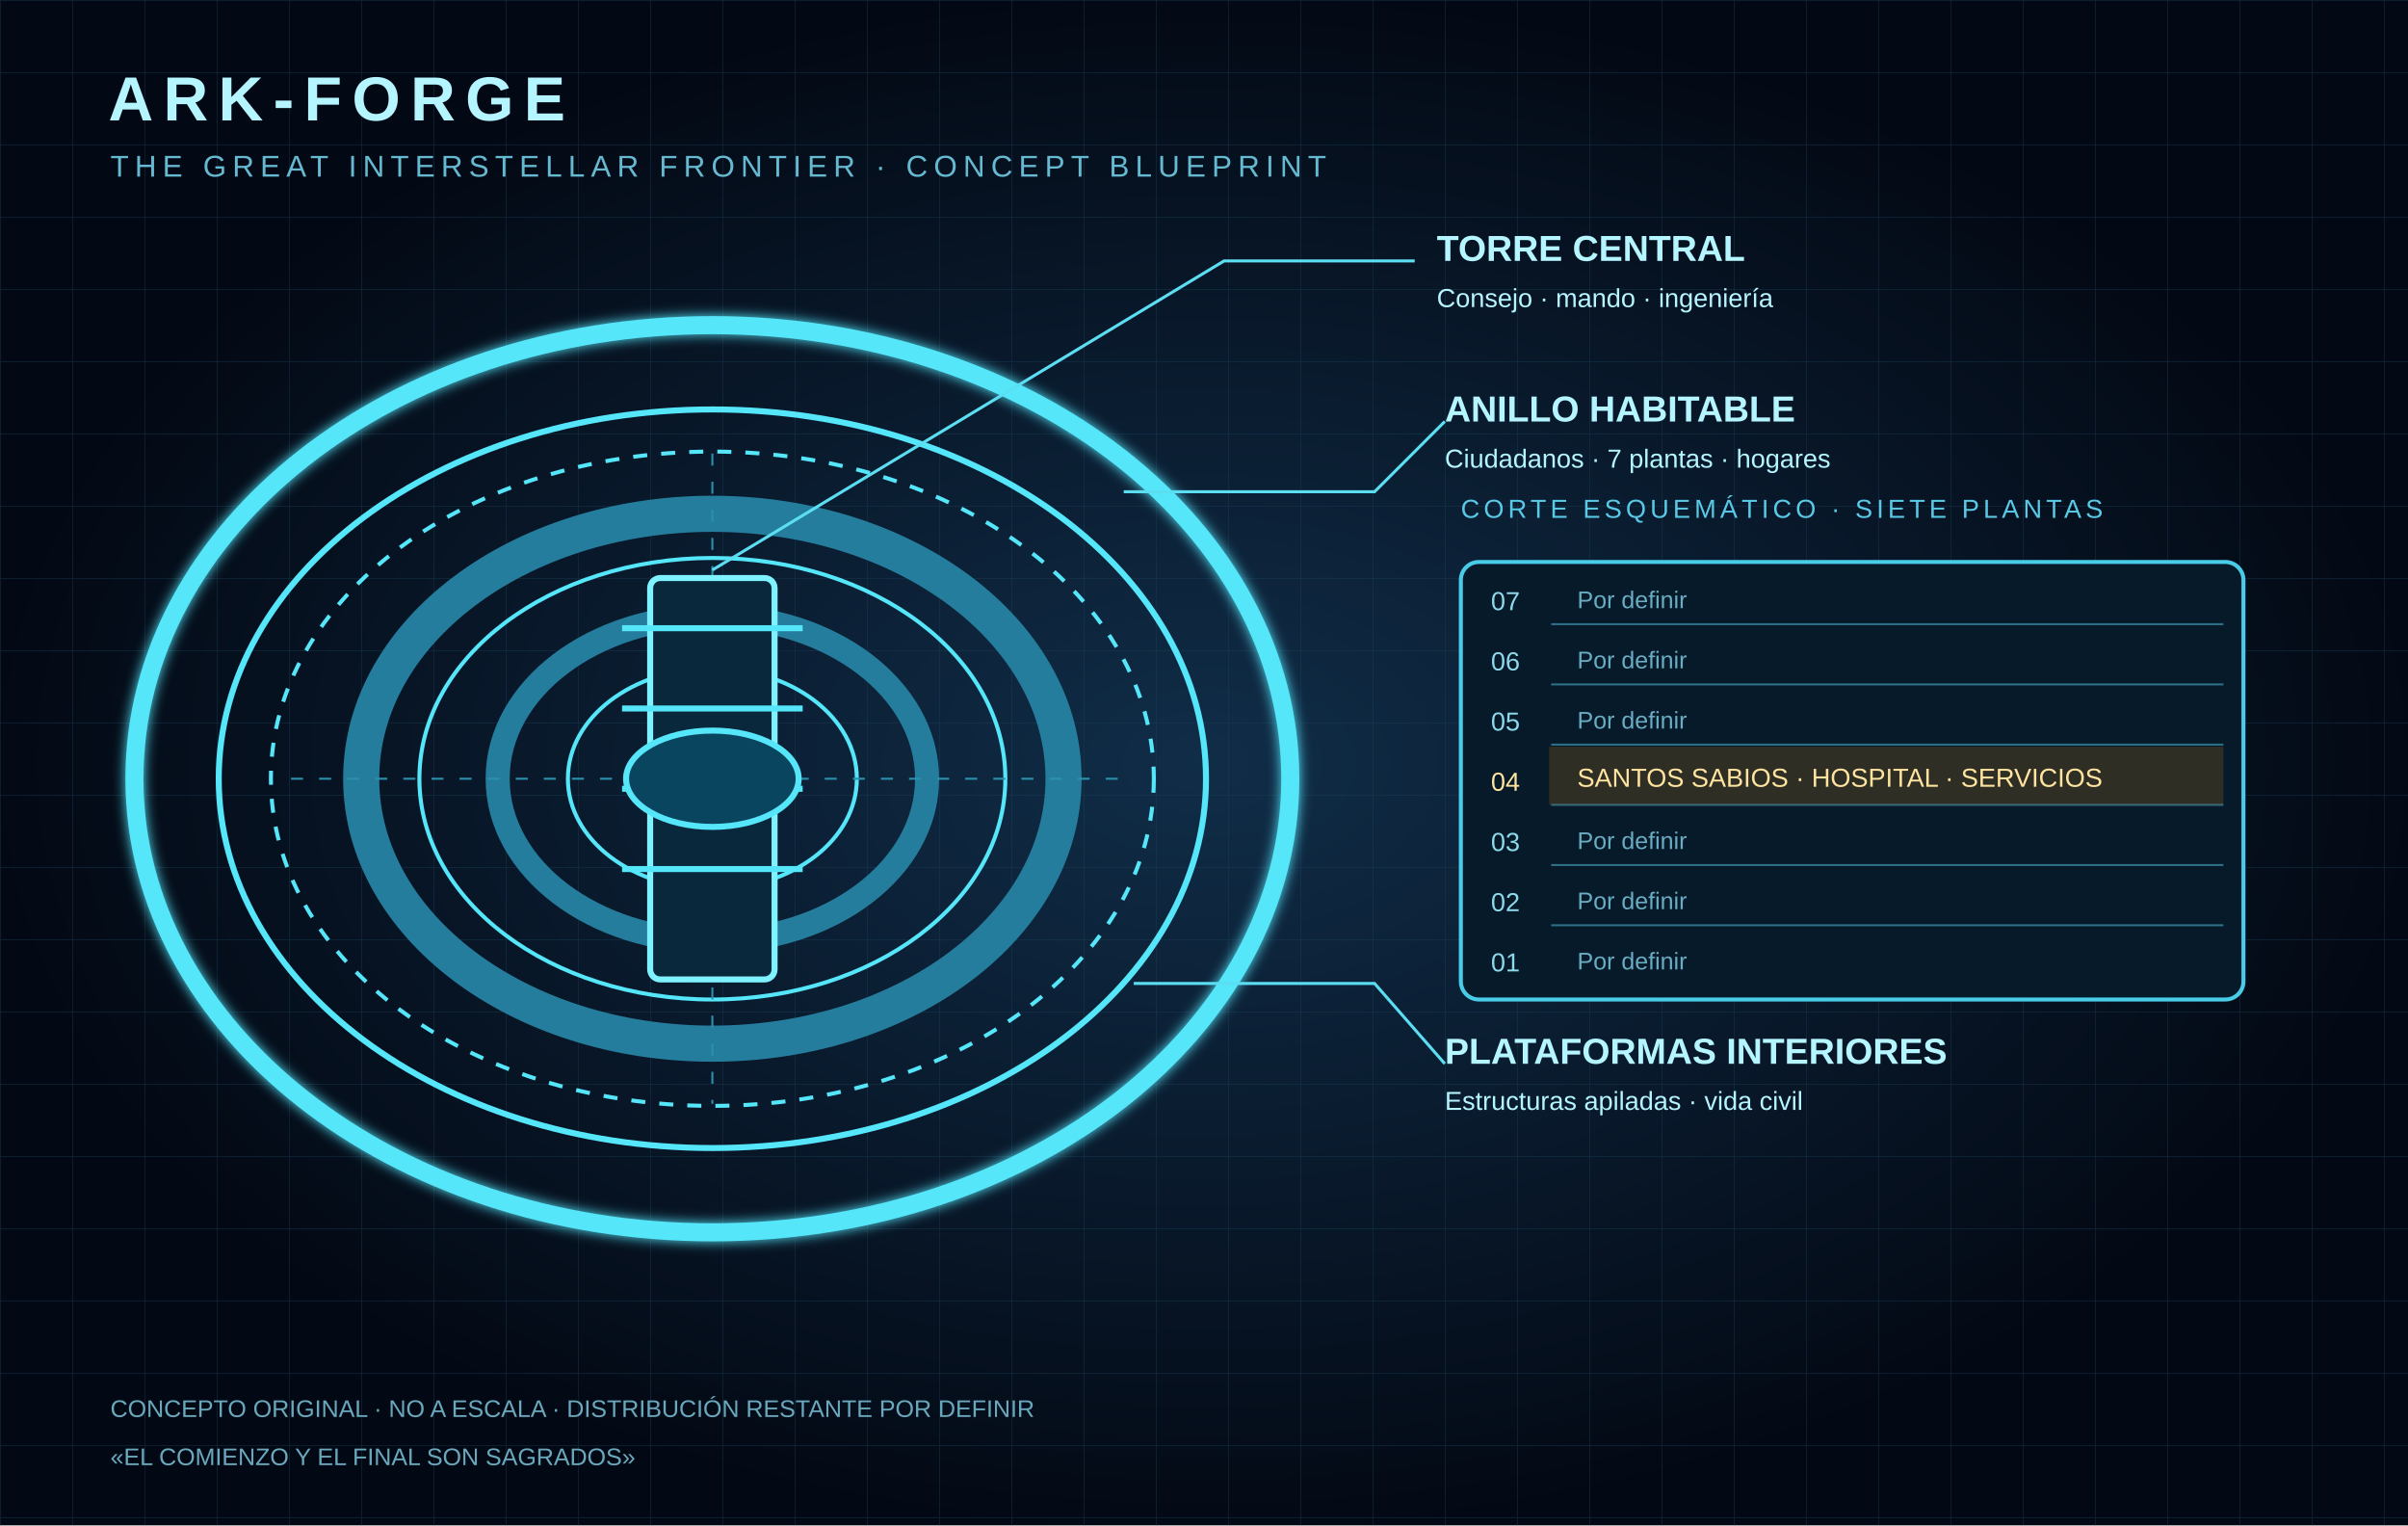
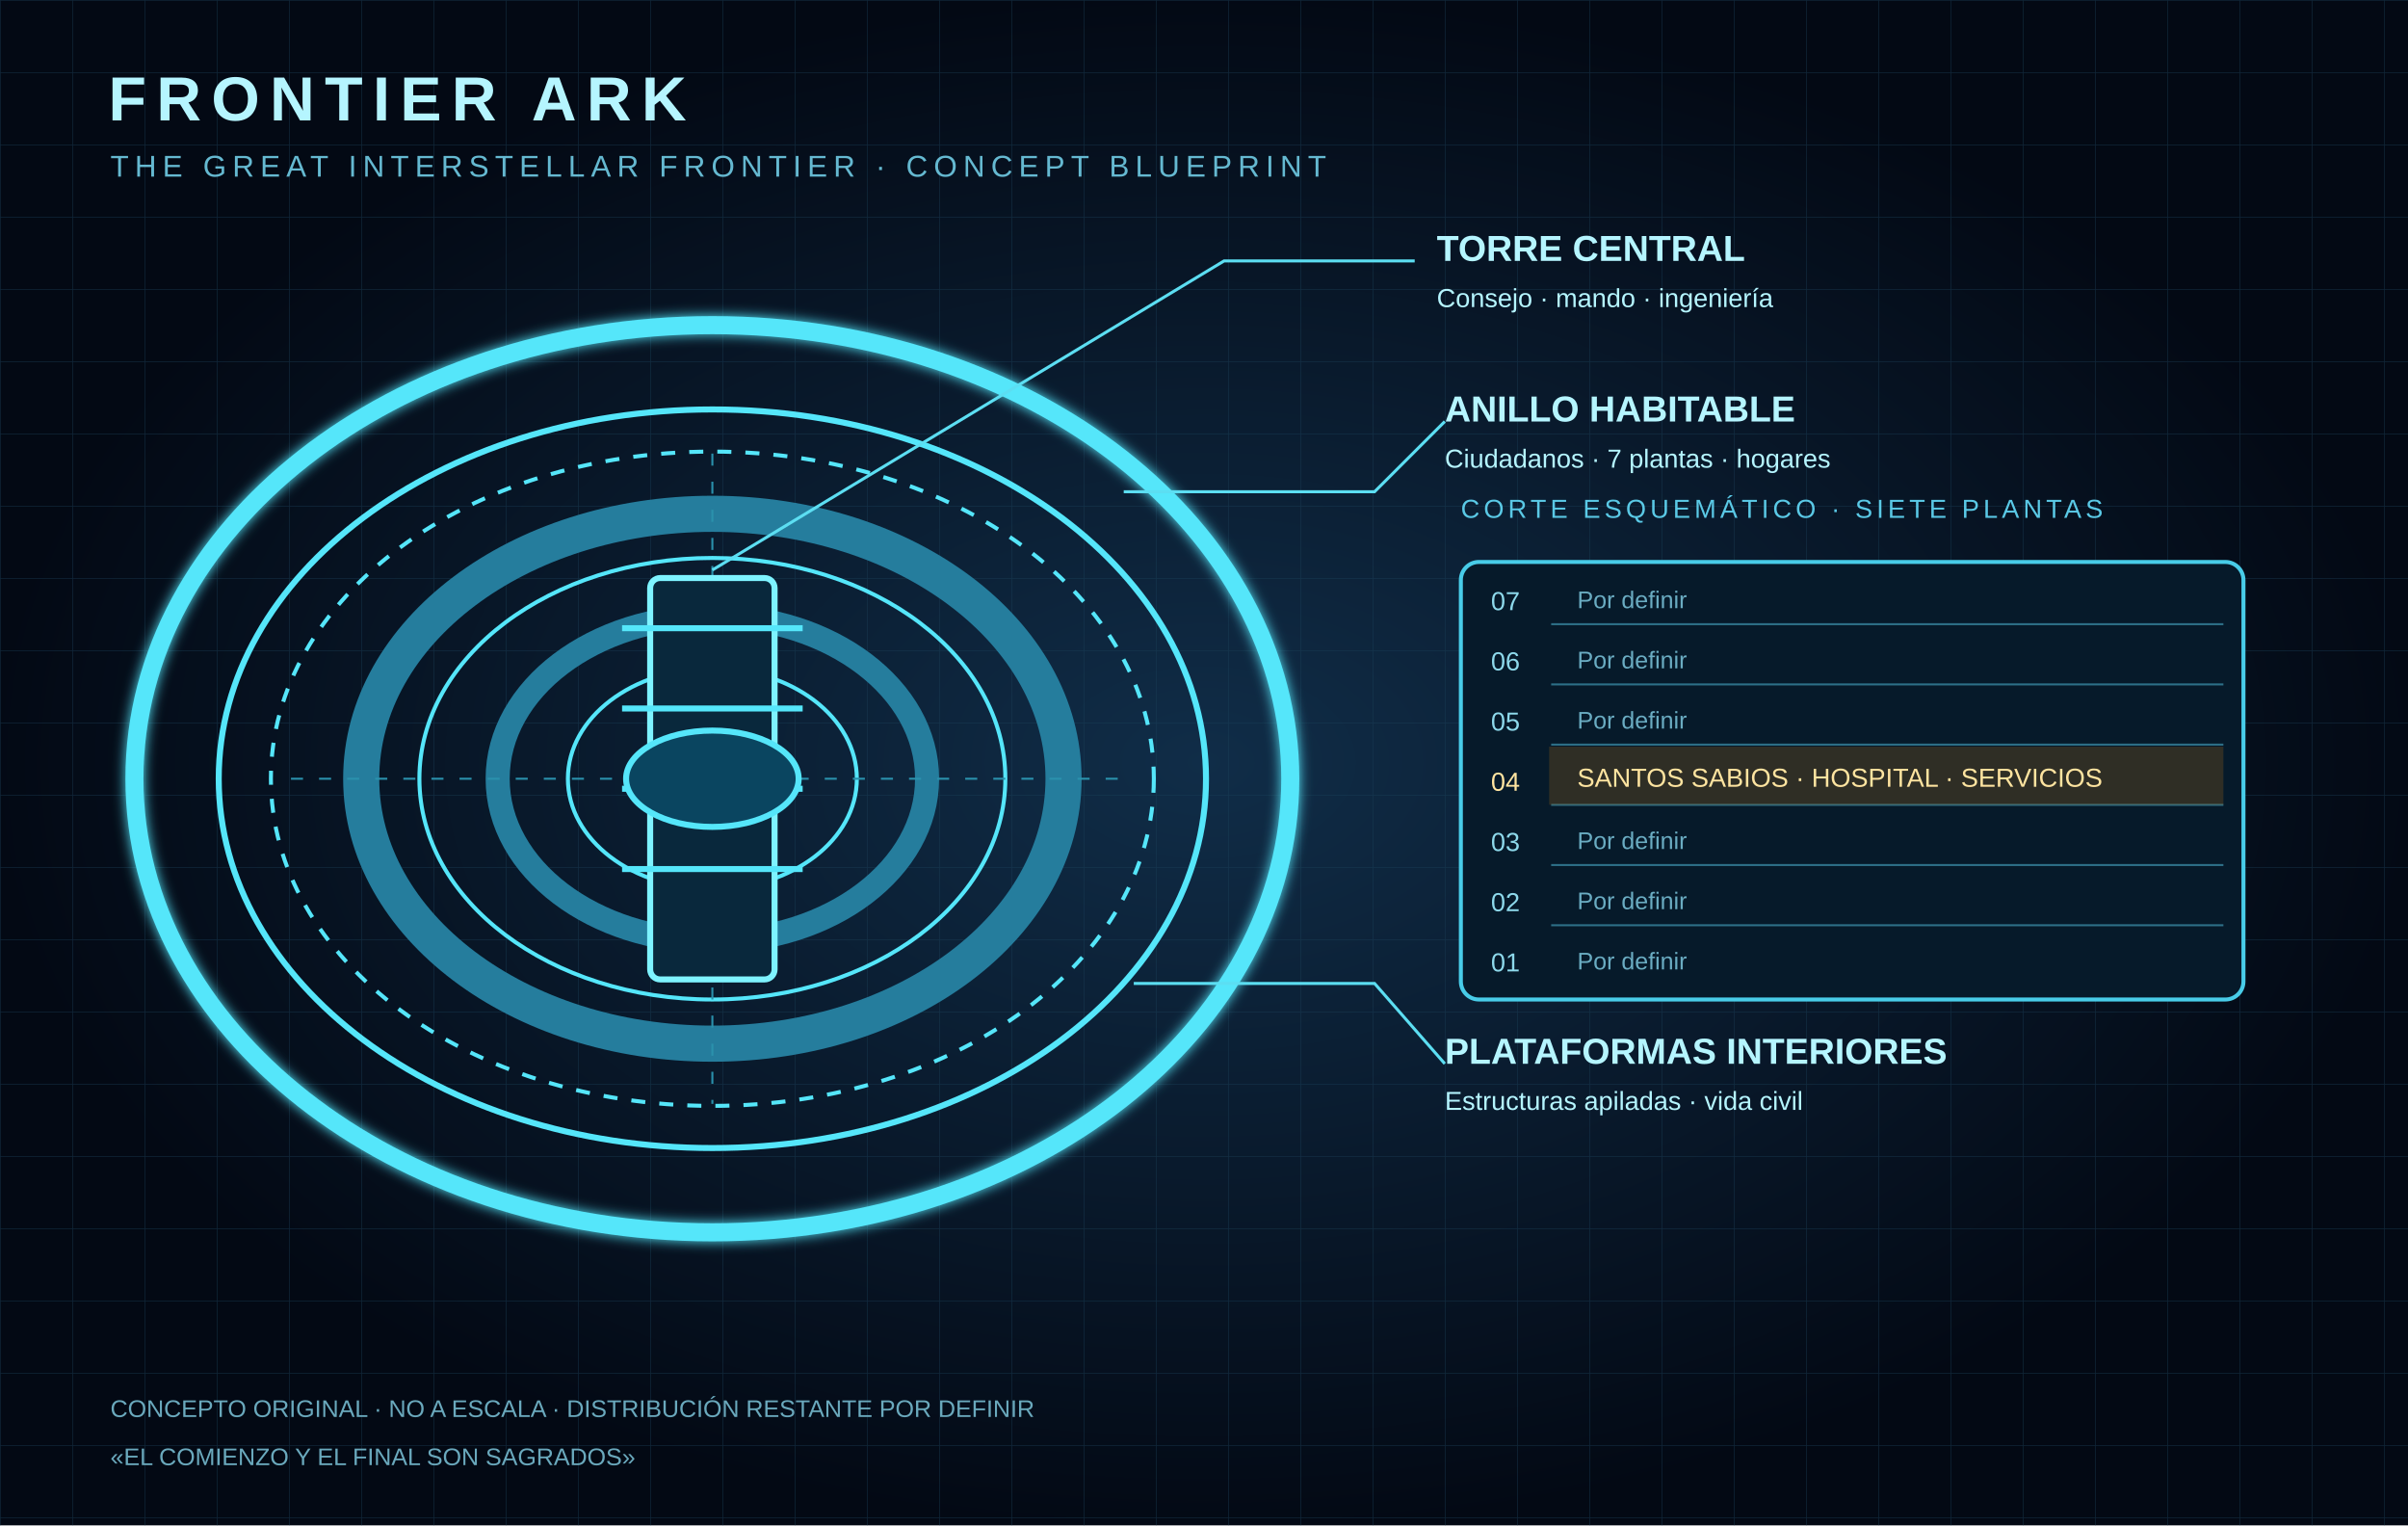
- <svg xmlns="http://www.w3.org/2000/svg" width="1200" height="760" viewBox="0 0 1200 760" role="img" aria-label="Plano conceptual en azul cian del Ark-Forge con anillo habitable y siete plantas">
+ <svg xmlns="http://www.w3.org/2000/svg" width="1200" height="760" viewBox="0 0 1200 760" role="img" aria-label="Plano conceptual en azul cian del Frontier Ark con anillo habitable y siete plantas">
  <defs>
    <radialGradient id="bg">
      <stop stop-color="#102d48" />
      <stop offset="1" stop-color="#030914" />
    </radialGradient>
    <filter id="glow">
      <feGaussianBlur stdDeviation="3" result="b" />
      <feMerge>
        <feMergeNode in="b" />
        <feMergeNode in="SourceGraphic" />
      </feMerge>
    </filter>
    <pattern id="grid" width="36" height="36" patternUnits="userSpaceOnUse">
      <path d="M36 0H0V36" fill="none" stroke="#1b4059" stroke-width=".7" />
    </pattern>
  </defs>
  <rect width="1200" height="760" fill="url(#bg)" />
  <rect width="1200" height="760" fill="url(#grid)" opacity=".5" />
  <g font-family="Arial,sans-serif" fill="#b5f5ff">
-     <text x="54" y="60" font-size="31" font-weight="bold" letter-spacing="5">ARK-FORGE</text>
+     <text x="54" y="60" font-size="31" font-weight="bold" letter-spacing="5">FRONTIER ARK</text>
    <text x="55" y="88" font-size="15" fill="#65b9d1" letter-spacing="3">THE GREAT INTERSTELLAR FRONTIER · CONCEPT BLUEPRINT</text>
  </g>
  <g transform="translate(355 388)" fill="none" stroke="#55e6fa">
    <ellipse rx="288" ry="226" stroke-width="9" filter="url(#glow)" />
    <ellipse rx="246" ry="184" stroke-width="3" />
    <ellipse rx="220" ry="163" stroke-width="2" stroke-dasharray="7 7" />
    <ellipse rx="175" ry="132" stroke="#257d9d" stroke-width="18" />
    <ellipse rx="146" ry="110" stroke-width="2" />
    <ellipse rx="107" ry="81" stroke="#257d9d" stroke-width="12" />
    <ellipse rx="72" ry="55" stroke-width="2" />
    <path d="M-210 0H210M0-162V162" stroke="#2a91ac" stroke-width="1" stroke-dasharray="6 8" />
    <rect x="-31" y="-100" width="62" height="200" rx="5" fill="#09283c" stroke="#7ef3ff" stroke-width="3" />
    <path d="M-45-75H45M-45-35H45M-45 5H45M-45 45H45" stroke-width="3" />
    <ellipse rx="43" ry="24" fill="#0a4560" stroke-width="3" />
  </g>
  <g stroke="#5cdef2" stroke-width="1.5" fill="none">
    <path d="M560 245H685L720 210" />
    <path d="M565 490H685L720 530" />
    <path d="M355 284L610 130H705" />
  </g>
  <g font-family="Arial,sans-serif" fill="#b5f5ff">
    <text x="720" y="210" font-size="18" font-weight="bold">ANILLO HABITABLE</text>
    <text x="720" y="233" font-size="13">Ciudadanos · 7 plantas · hogares</text>
    <text x="720" y="530" font-size="18" font-weight="bold">PLATAFORMAS INTERIORES</text>
    <text x="720" y="553" font-size="13">Estructuras apiladas · vida civil</text>
    <text x="716" y="130" font-size="18" font-weight="bold">TORRE CENTRAL</text>
    <text x="716" y="153" font-size="13">Consejo · mando · ingeniería</text>
  </g>
  <g transform="translate(728 280)" font-family="Arial,sans-serif">
    <text x="0" y="-22" fill="#5ac9e6" font-size="13" letter-spacing="2">CORTE ESQUEMÁTICO · SIETE PLANTAS</text>
    <rect width="390" height="218" rx="9" fill="#061a2a" stroke="#48cce8" stroke-width="2" />
    <g font-size="13" fill="#8dd9eb">
      <text x="15" y="24">07</text>
      <text x="15" y="54">06</text>
      <text x="15" y="84">05</text>
      <text x="15" y="114" fill="#ffe4a0">04</text>
      <text x="15" y="144">03</text>
      <text x="15" y="174">02</text>
      <text x="15" y="204">01</text>
    </g>
    <g stroke="#2d6f87" stroke-width="1">
      <path d="M45 31H380M45 61H380M45 91H380M45 121H380M45 151H380M45 181H380" />
    </g>
    <rect x="44" y="92" width="336" height="29" fill="#72501d" opacity=".38" />
    <text x="58" y="112" font-size="13" fill="#ffe4a0">SANTOS SABIOS · HOSPITAL · SERVICIOS</text>
    <g fill="#6aacc2" font-size="12">
      <text x="58" y="23">Por definir</text>
      <text x="58" y="53">Por definir</text>
      <text x="58" y="83">Por definir</text>
      <text x="58" y="143">Por definir</text>
      <text x="58" y="173">Por definir</text>
      <text x="58" y="203">Por definir</text>
    </g>
  </g>
  <g font-family="Arial,sans-serif" fill="#6aa9bd" font-size="12">
    <text x="55" y="706">CONCEPTO ORIGINAL · NO A ESCALA · DISTRIBUCIÓN RESTANTE POR DEFINIR</text>
    <text x="55" y="730">«EL COMIENZO Y EL FINAL SON SAGRADOS»</text>
  </g>
</svg>
